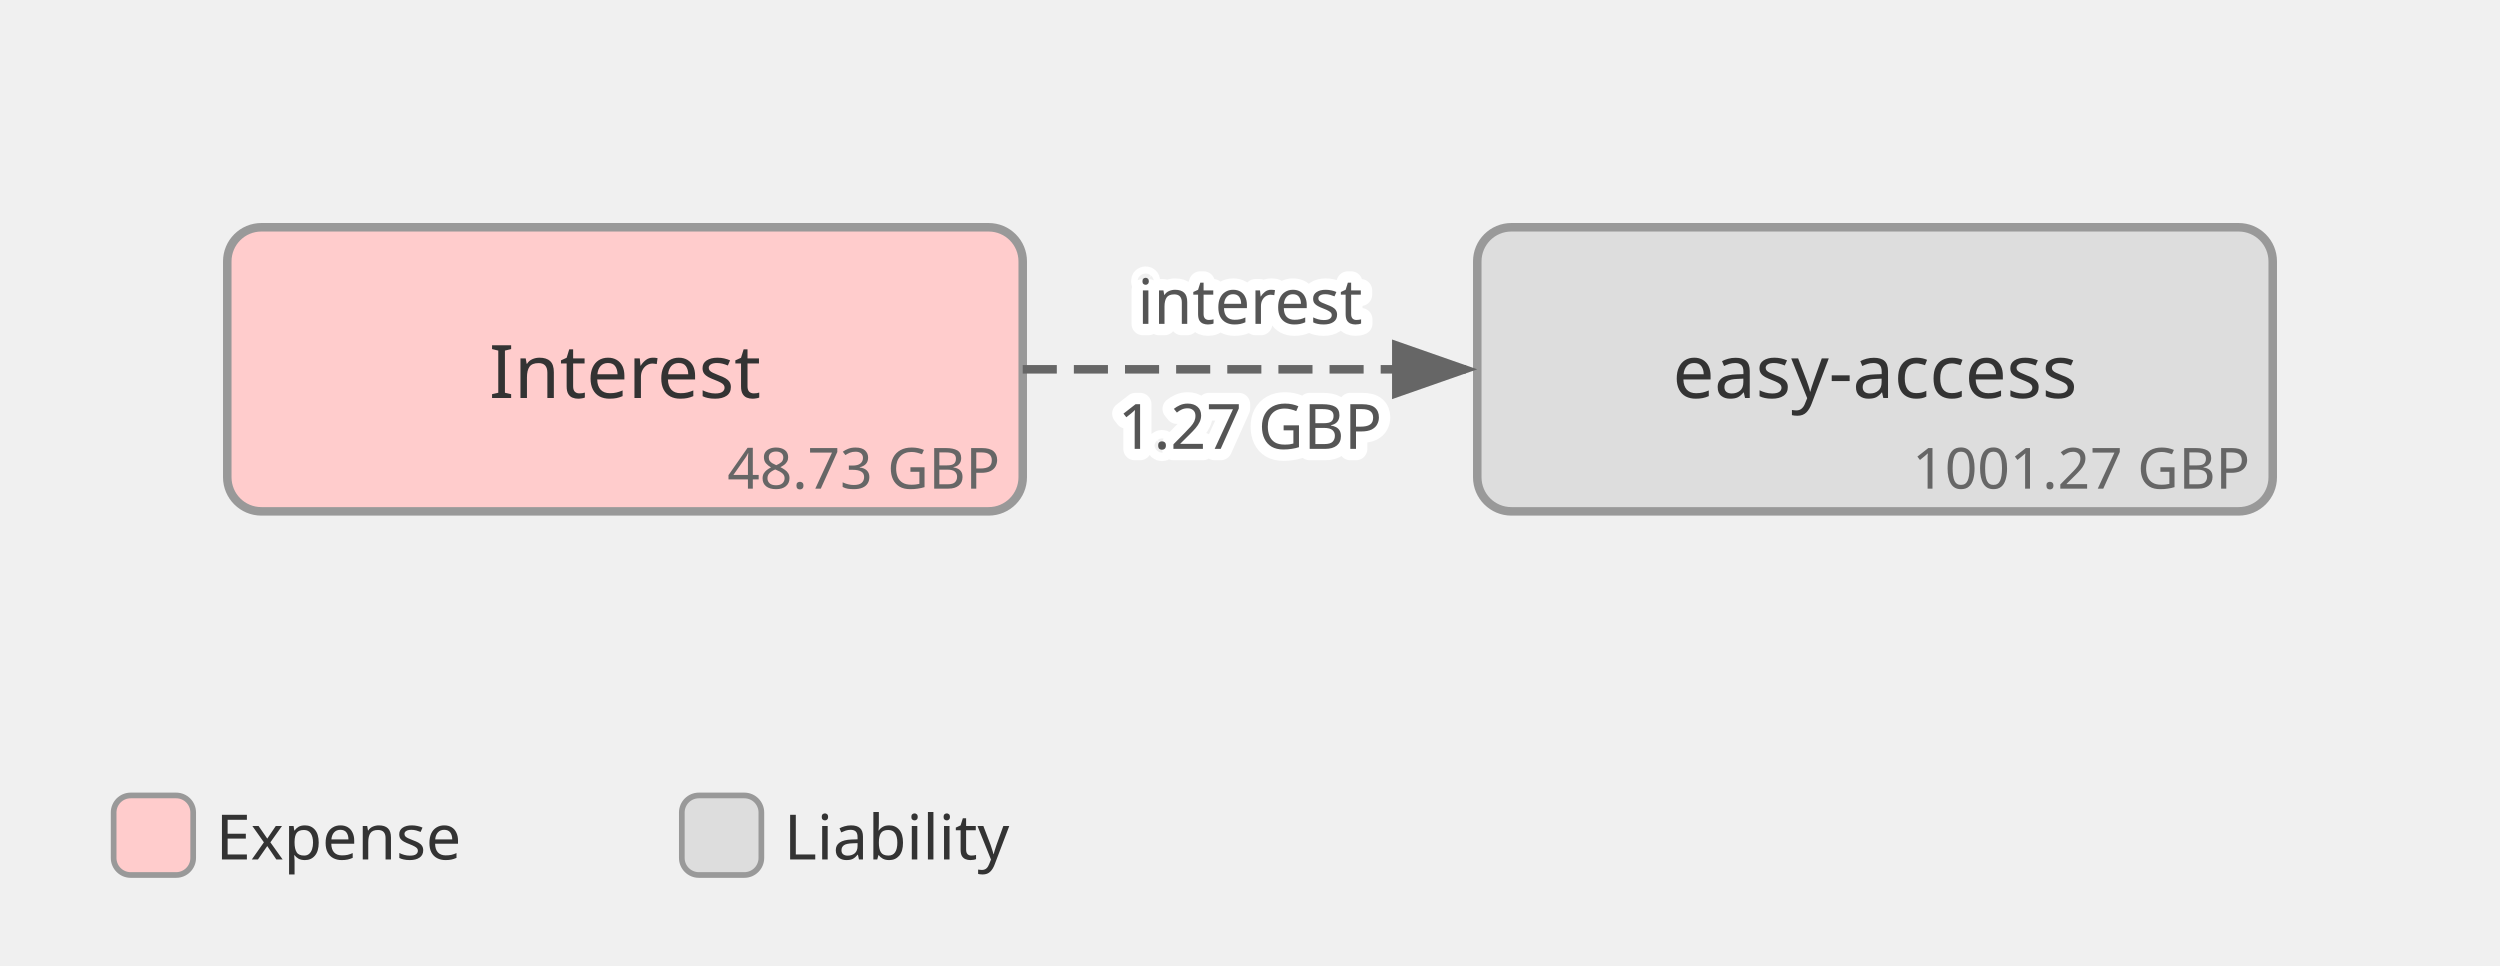
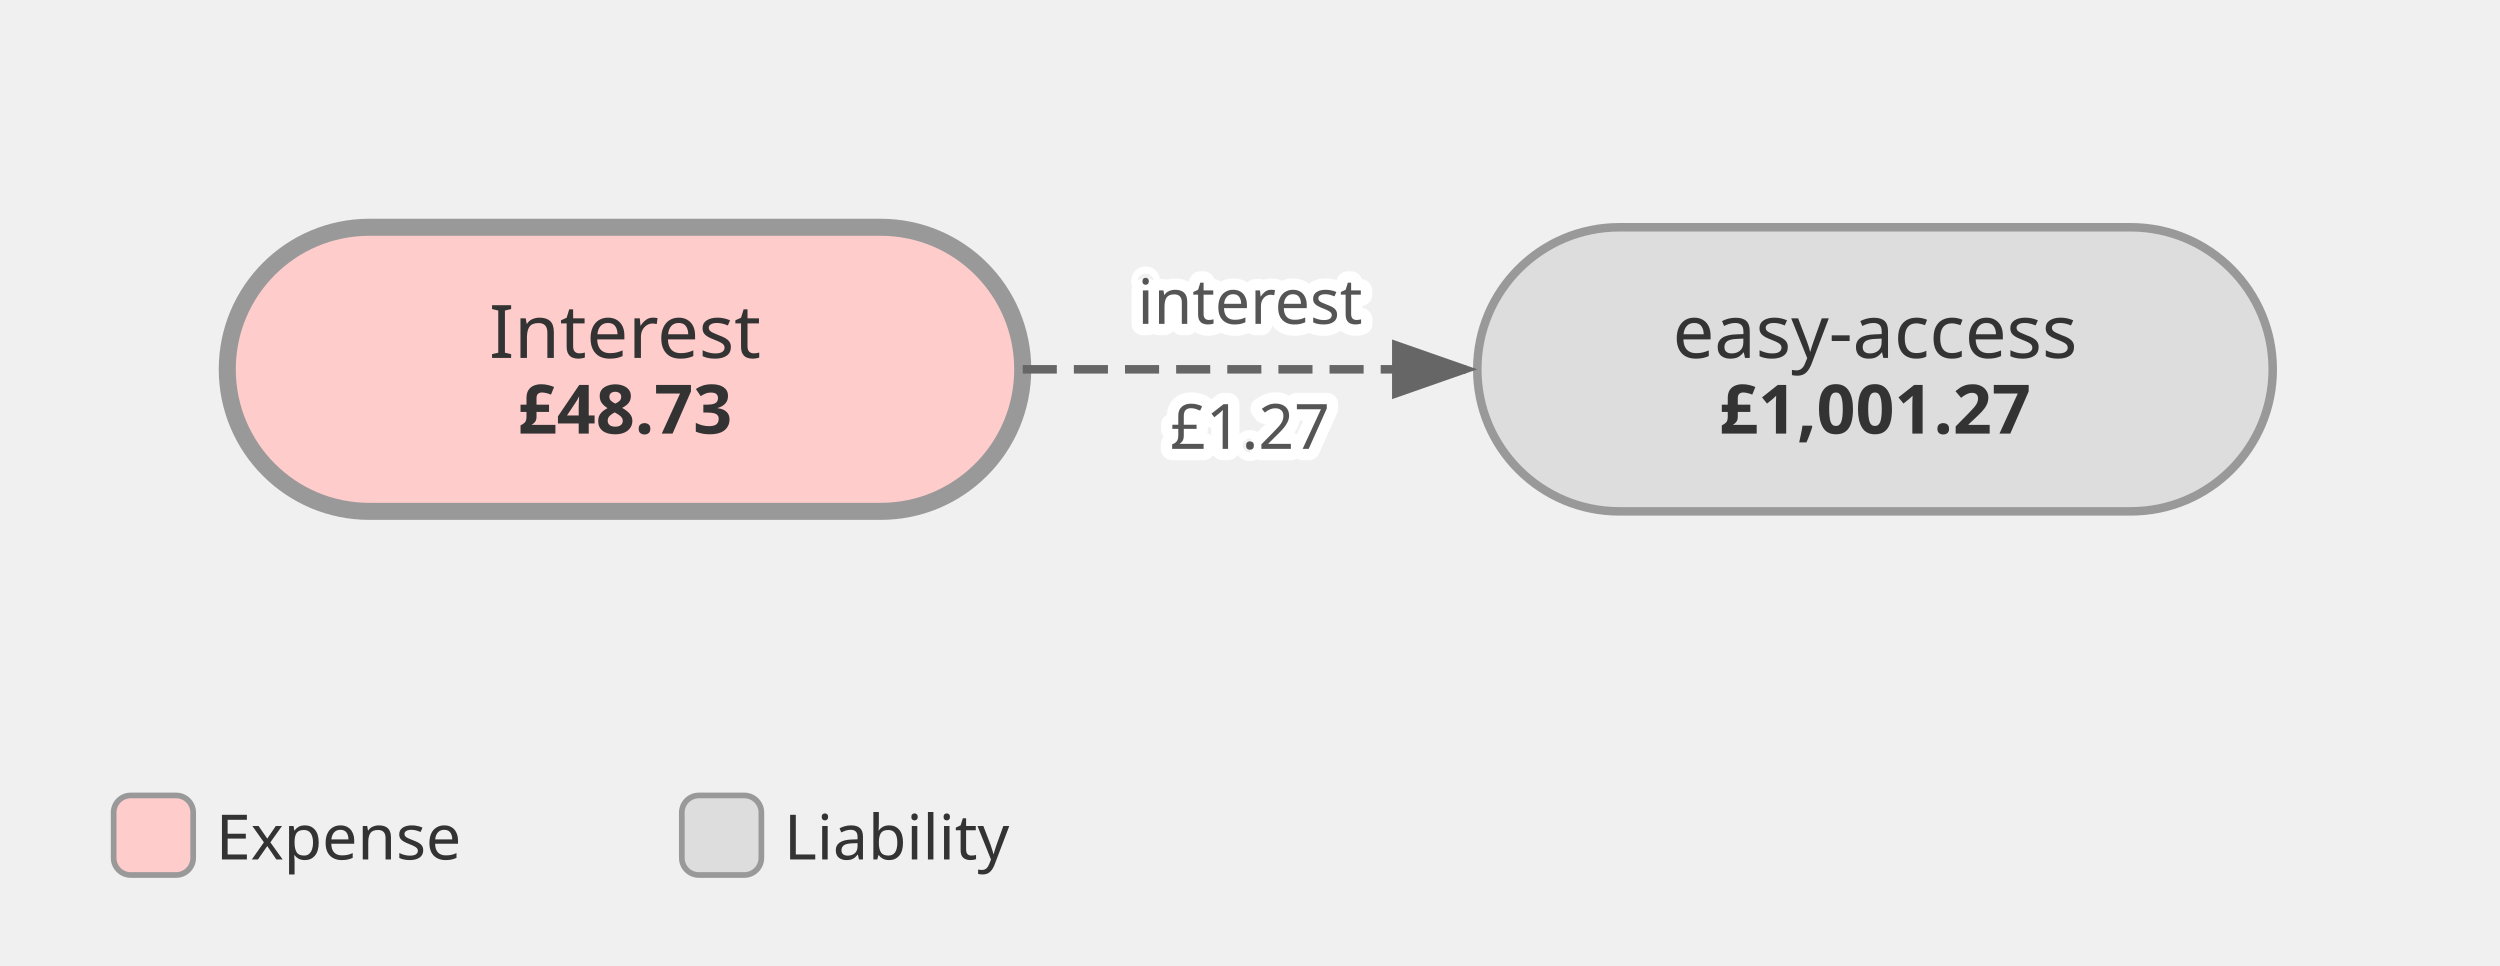
<svg xmlns="http://www.w3.org/2000/svg" viewBox="0 0 440 170" width="440" height="170">
  <defs>
    <marker id="arrowhead" markerWidth="10" markerHeight="7" refX="10" refY="3.5" orient="auto">
      <polygon points="0 0, 10 3.5, 0 7" fill="#666" />
    </marker>
  </defs>
  <style>
  .node rect { stroke: #999; stroke-width: 1.5; rx: 6; ry: 6; }
  .node text { font-family: sans-serif; font-size: 13px; fill: #333; text-anchor: middle; dominant-baseline: central; }
  .node .balance { font-size: 10px; fill: #666; text-anchor: end; dominant-baseline: auto; }
  .edge path { fill: none; stroke: #666; stroke-width: 1.5; marker-end: url(#arrowhead); }
  .edge text { font-family: sans-serif; font-size: 11px; fill: #555; text-anchor: middle; paint-order: stroke; stroke: #fff; stroke-width: 4px; stroke-linejoin: round; }
  .edge text.on-path { dominant-baseline: central; }
  .legend text { font-family: sans-serif; font-size: 11px; fill: #333; dominant-baseline: central; }
  .legend rect { stroke: #999; stroke-width: 1; rx: 3; ry: 3; }
+   .node text.name-above { dominant-baseline: auto; }
+   .node .balance-below { font-size: 12px; font-weight: bold; fill: #333; dominant-baseline: hanging; }
  @keyframes flow {
    from { stroke-dashoffset: 100; }
    to   { stroke-dashoffset: 0; }
  }
  .edge path { stroke-dasharray: 6 3; animation: flow 1.5s linear infinite; }
</style>
  <g class="node" transform="translate(40,40)">
-     <rect width="140" height="50" fill="#FCC" />
-     <text x="70" y="25">Interest</text>
-     <text class="balance" x="140" y="50" dx="-4" dy="-4">48.73 GBP</text>
+     <rect width="140" height="50" fill="#FCC" style="rx: 25px; ry: 25px; stroke-width: 3px" />
+     <text class="name-above" x="70" y="23">Interest</text>
+     <text class="balance-below" x="70" y="27">£48.73</text>
  </g>
  <g class="node" transform="translate(260,40)">
-     <rect width="140" height="50" fill="#DDD" />
-     <text x="70" y="25">easy-access</text>
-     <text class="balance" x="140" y="50" dx="-4" dy="-4">1001.27 GBP</text>
+     <rect width="140" height="50" fill="#DDD" style="rx: 25px; ry: 25px" />
+     <text class="name-above" x="70" y="23">easy-access</text>
+     <text class="balance-below" x="70" y="27">£1,001.27</text>
  </g>
  <g class="edge">
    <path d="M180.0,65.0 L260.0,65.0" style="animation-delay: 0s" />
    <text x="220" y="57">interest</text>
-     <text x="220" y="79">1.27 GBP</text>
+     <text x="220" y="79">£1.27</text>
  </g>
  <g class="legend" transform="translate(20,170)" dy="-30">
    <rect x="0" y="-30" width="14" height="14" fill="#FCC" />
    <text x="18" y="-23">Expense</text>
    <rect x="100" y="-30" width="14" height="14" fill="#DDD" />
    <text x="118" y="-23">Liability</text>
  </g>
</svg>
